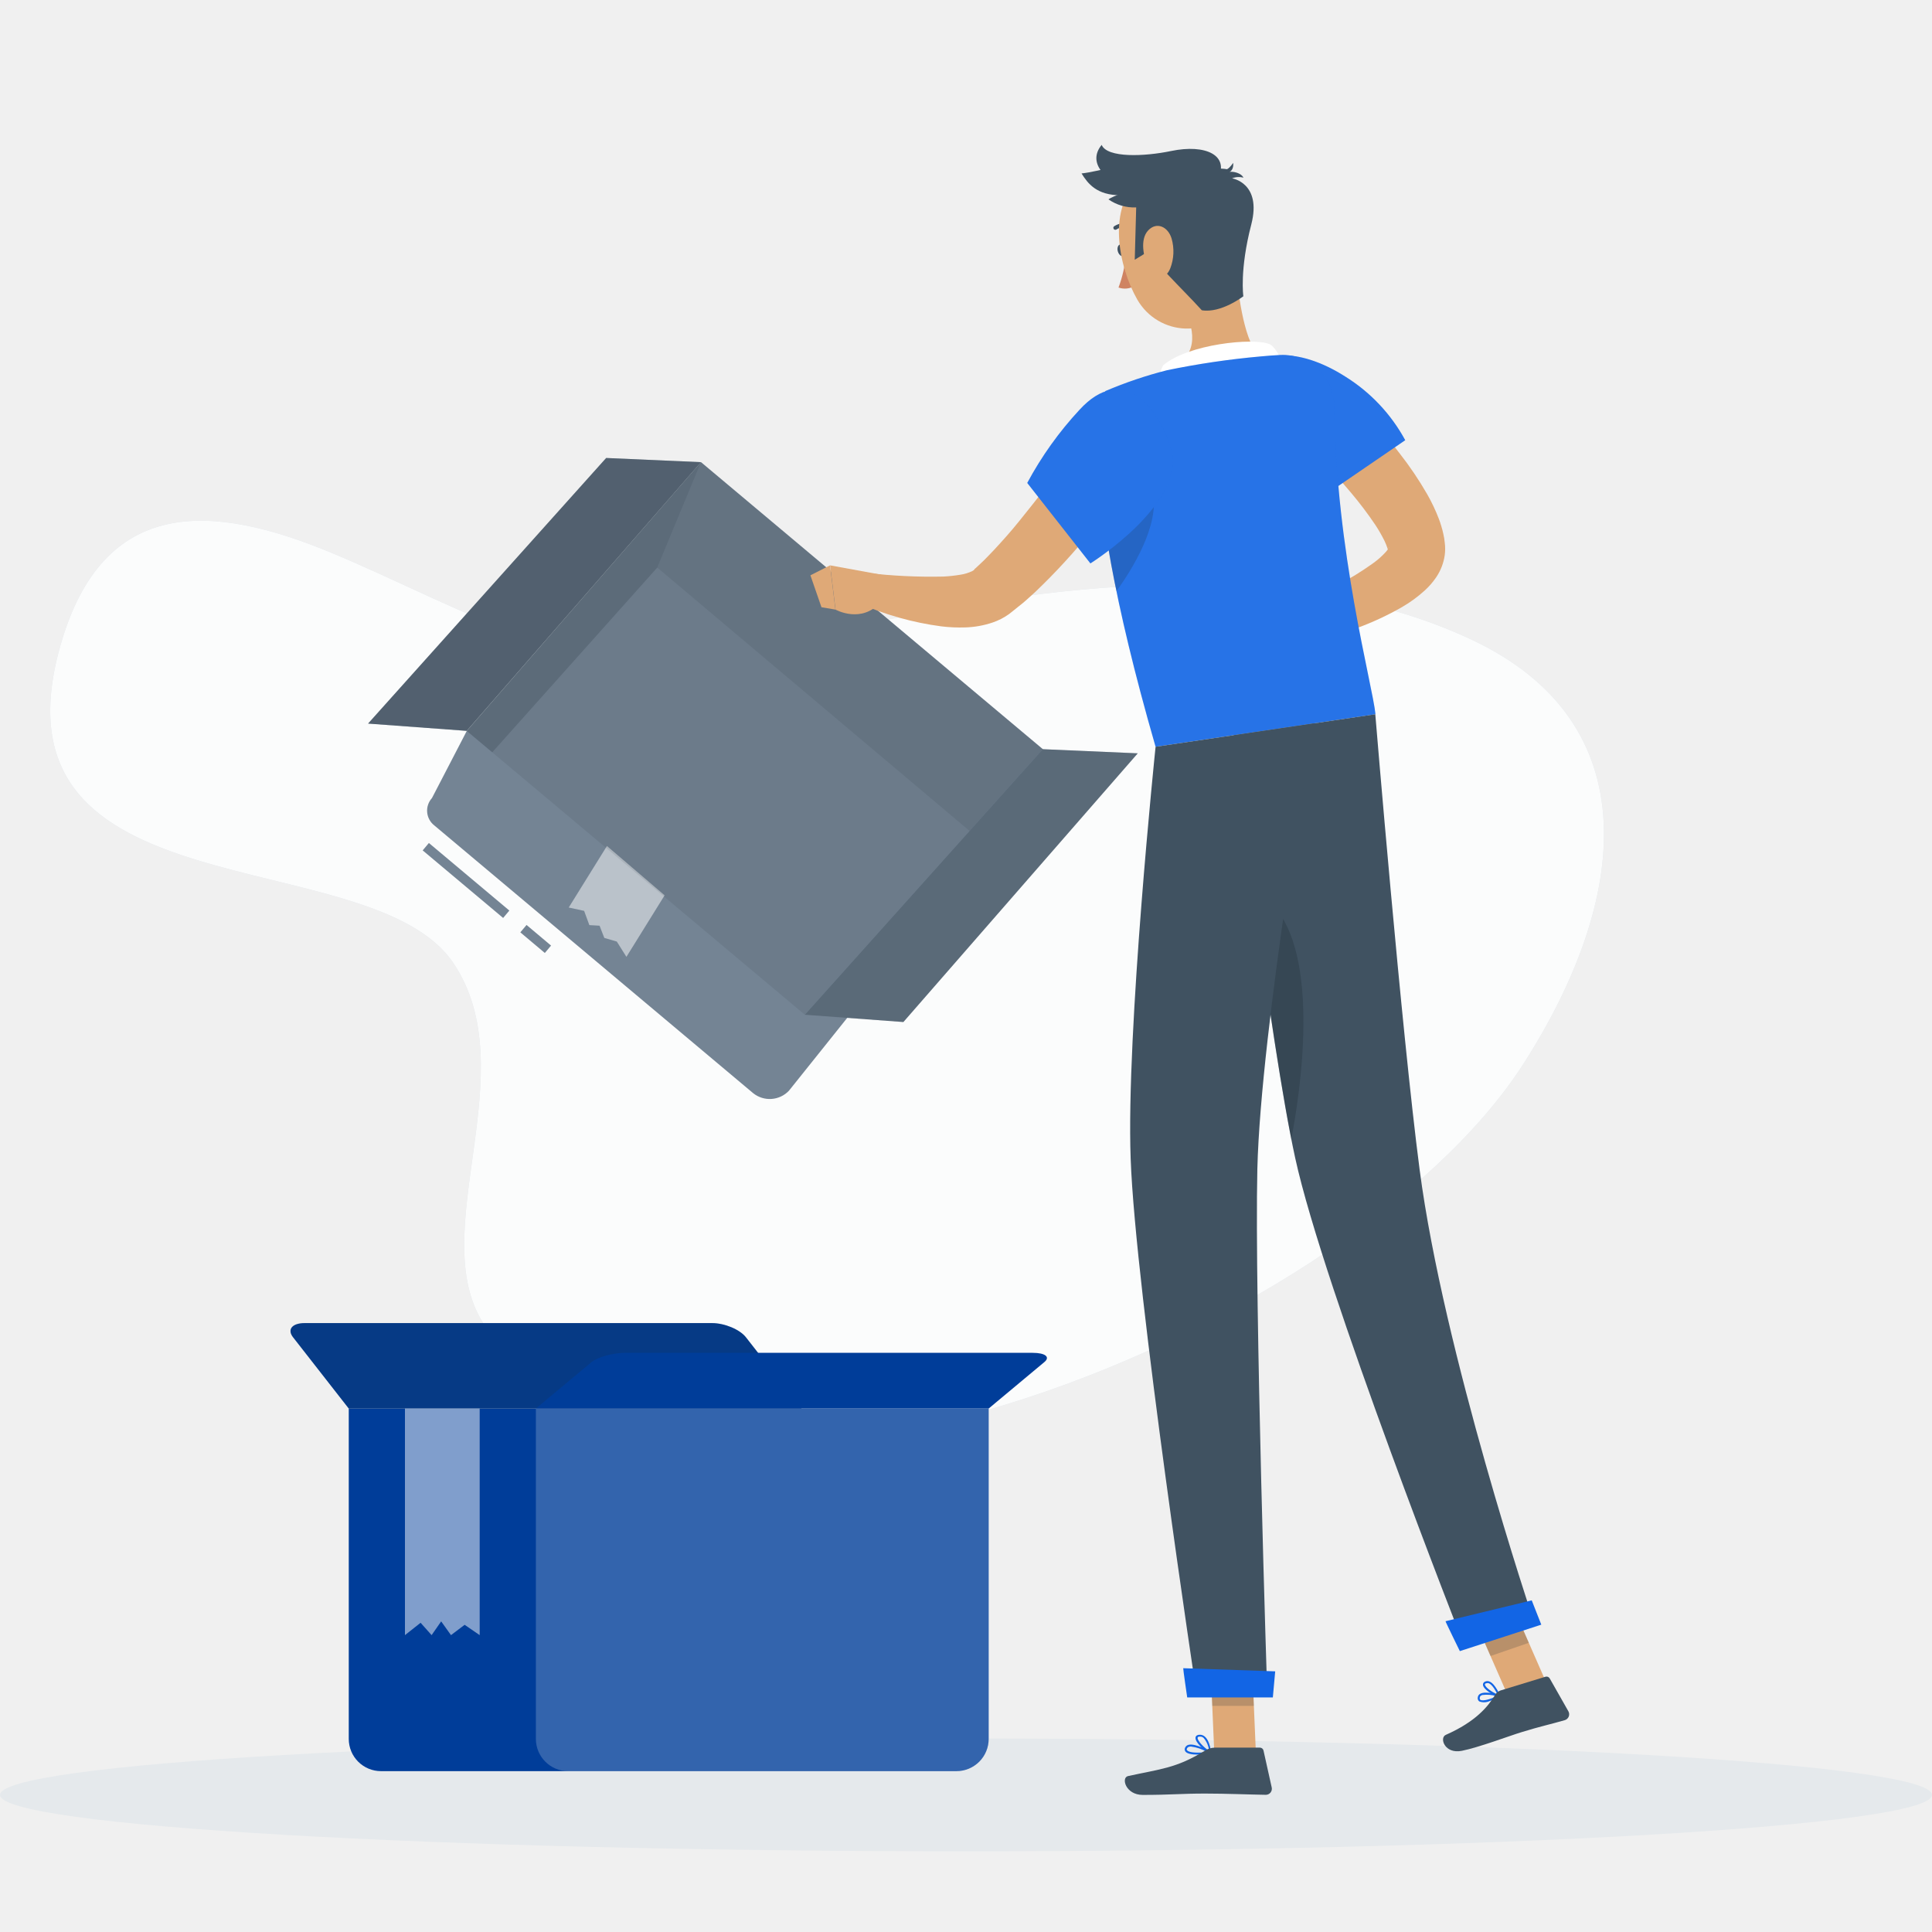
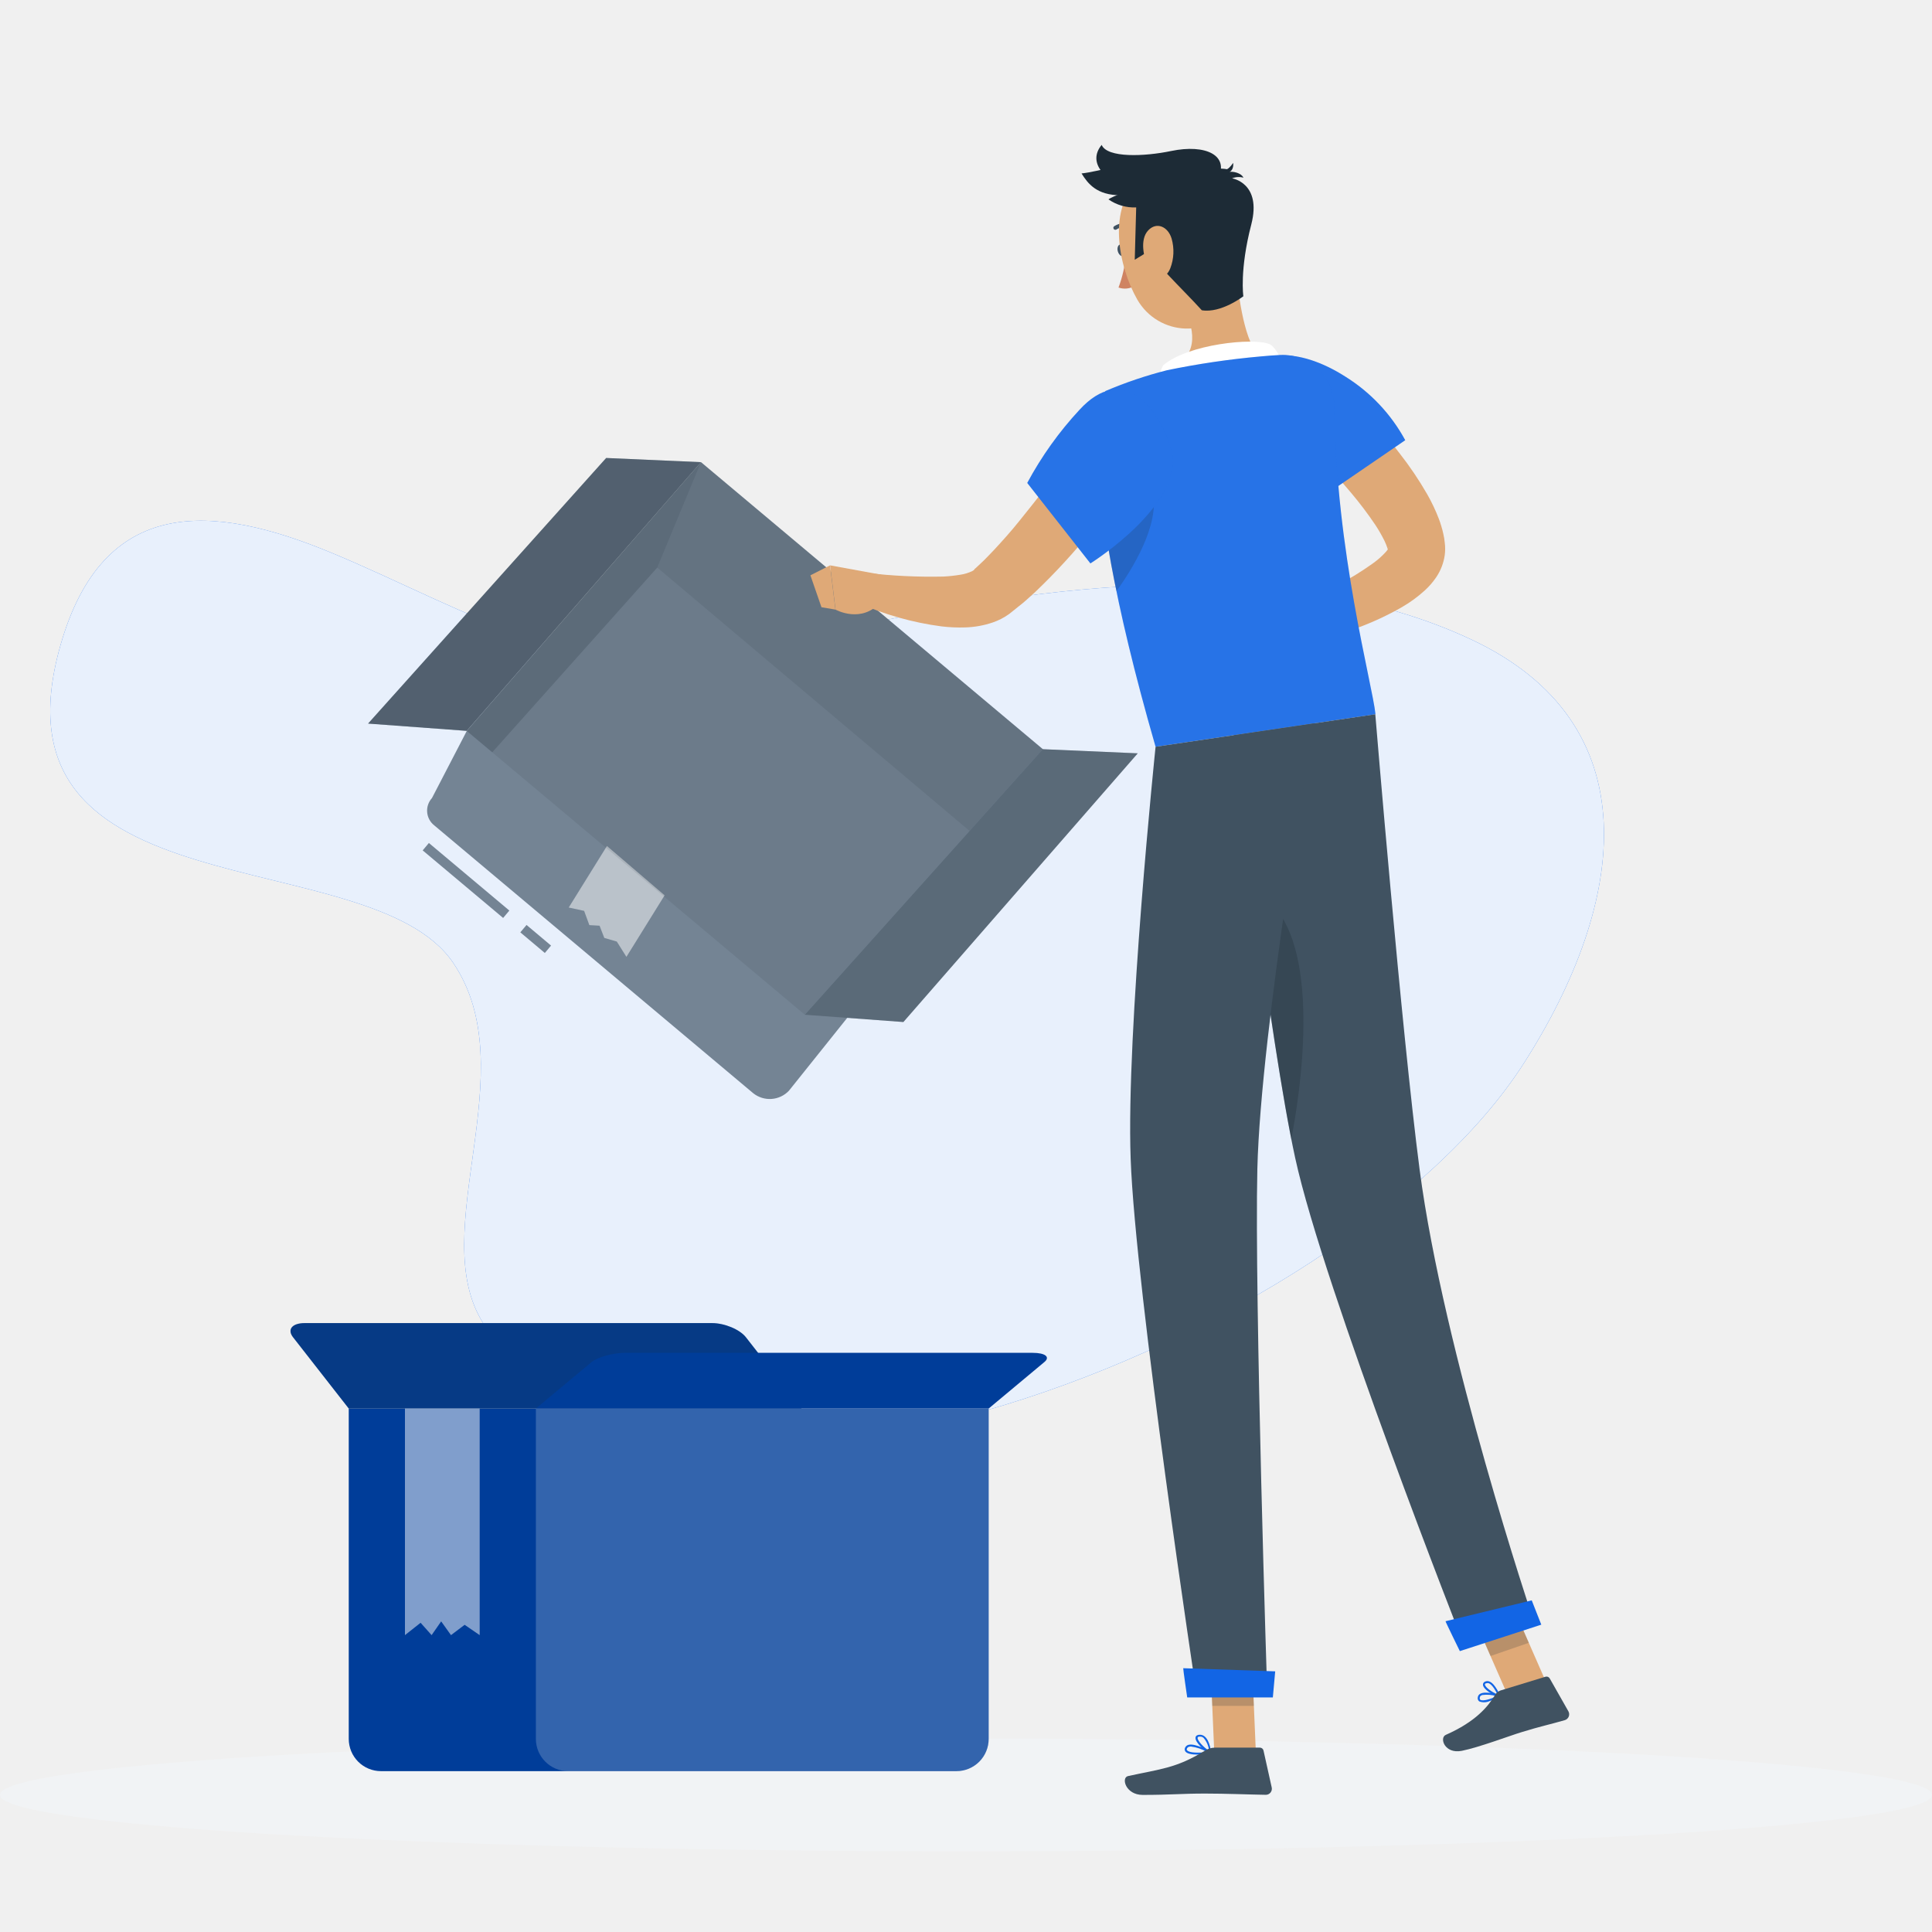
<svg xmlns="http://www.w3.org/2000/svg" width="200" height="200" viewBox="0 0 200 200" fill="none">
-   <path d="M84.073 65.874C84.971 65.685 85.862 65.486 86.745 65.276C108.52 60.258 133.421 57.349 152.303 66.199C170.813 74.869 168.539 93.245 157.713 110.121C139.182 139.003 69.003 166.411 50.065 137.043C43.943 127.553 54.495 110.843 46.903 99.656C38.259 86.917 -1.743 94.973 6.251 66.828C10.681 51.222 22.049 52.14 34.262 57.204C41.271 60.108 47.965 63.724 55.217 66.178C64.021 69.165 74.295 67.968 84.073 65.874Z" fill="#D5DCE1" />
-   <path opacity="0.9" d="M84.073 65.874C84.971 65.685 85.862 65.486 86.745 65.276C108.52 60.258 133.421 57.349 152.303 66.199C170.813 74.869 168.539 93.245 157.713 110.121C139.182 139.003 69.003 166.411 50.065 137.043C43.943 127.553 54.495 110.843 46.903 99.656C38.259 86.917 -1.743 94.973 6.251 66.828C10.681 51.222 22.049 52.14 34.262 57.204C41.271 60.108 47.965 63.724 55.217 66.178C64.021 69.165 74.295 67.968 84.073 65.874Z" fill="white" />
-   <path d="M100 191.647C155.228 191.647 200 189.033 200 185.808C200 182.584 155.228 179.97 100 179.97C44.772 179.97 0 182.584 0 185.808C0 189.033 44.772 191.647 100 191.647Z" fill="#E5E9EC" />
-   <path d="M36.103 145.811H102.346V180.011C102.346 180.449 102.26 180.883 102.092 181.288C101.925 181.693 101.679 182.061 101.369 182.371C101.059 182.68 100.691 182.926 100.286 183.094C99.882 183.262 99.448 183.348 99.009 183.348H39.44C39.001 183.348 38.567 183.262 38.163 183.094C37.758 182.926 37.39 182.68 37.08 182.371C36.77 182.061 36.524 181.693 36.357 181.288C36.189 180.883 36.103 180.449 36.103 180.011V145.811Z" fill="#003D99" />
+   <path d="M84.073 65.874C84.971 65.685 85.862 65.486 86.745 65.276C108.52 60.258 133.421 57.349 152.303 66.199C170.813 74.869 168.539 93.245 157.713 110.121C139.182 139.003 69.003 166.411 50.065 137.043C43.943 127.554 54.495 110.843 46.903 99.656C38.259 86.917 -1.743 94.973 6.251 66.828C10.681 51.222 22.049 52.14 34.262 57.204C41.271 60.108 47.965 63.724 55.217 66.178C64.021 69.165 74.295 67.968 84.073 65.874Z" fill="#1265E5" />
+   <path opacity="0.9" d="M84.073 65.874C84.971 65.685 85.862 65.486 86.745 65.276C108.52 60.258 133.421 57.349 152.303 66.199C170.813 74.869 168.539 93.245 157.713 110.121C139.182 139.003 69.003 166.411 50.065 137.043C43.943 127.554 54.495 110.843 46.903 99.656C38.259 86.917 -1.743 94.973 6.251 66.828C10.681 51.222 22.049 52.14 34.262 57.204C41.271 60.108 47.965 63.724 55.217 66.178C64.021 69.165 74.295 67.968 84.073 65.874Z" fill="white" />
+   <path d="M100 191.647C155.228 191.647 200 189.033 200 185.808C200 182.584 155.228 179.97 100 179.97C44.772 179.97 0 182.584 0 185.808C0 189.033 44.772 191.647 100 191.647Z" fill="#F1F3F5" />
+   <path d="M36.102 145.811H102.346V180.011C102.346 180.449 102.26 180.883 102.092 181.288C101.925 181.693 101.679 182.061 101.369 182.371C101.059 182.681 100.691 182.926 100.286 183.094C99.882 183.262 99.448 183.348 99.009 183.348H39.44C39.001 183.348 38.567 183.262 38.163 183.094C37.758 182.926 37.39 182.681 37.08 182.371C36.77 182.061 36.524 181.693 36.356 181.288C36.189 180.883 36.102 180.449 36.102 180.011V145.811Z" fill="#003D99" />
  <path d="M36.103 145.811H82.98L77.214 138.431C76.579 137.621 75.011 136.966 73.707 136.966H31.549C30.249 136.966 29.702 137.621 30.337 138.431L36.103 145.811Z" fill="#003D99" />
  <path opacity="0.2" d="M36.103 145.811H82.98L77.214 138.431C76.579 137.621 75.011 136.966 73.707 136.966H31.549C30.249 136.966 29.702 137.621 30.337 138.431L36.103 145.811Z" fill="#1D2B36" />
-   <path d="M102.346 145.811H55.474L61.241 140.999C61.875 140.483 63.443 140.045 64.748 140.045H106.9C108.205 140.045 108.747 140.473 108.113 140.999L102.346 145.811Z" fill="#003D99" />
-   <path opacity="0.2" d="M55.474 145.811H102.346V180.011C102.346 180.449 102.26 180.883 102.092 181.288C101.925 181.693 101.679 182.061 101.369 182.371C101.059 182.68 100.691 182.926 100.286 183.094C99.882 183.262 99.448 183.348 99.009 183.348H58.811C58.373 183.348 57.939 183.262 57.534 183.094C57.13 182.926 56.762 182.68 56.452 182.371C56.142 182.061 55.896 181.693 55.728 181.288C55.561 180.883 55.474 180.449 55.474 180.011V145.811Z" fill="white" />
+   <path d="M102.346 145.811H55.474L61.24 140.999C61.875 140.483 63.443 140.045 64.748 140.045H106.9C108.205 140.045 108.747 140.473 108.112 140.999L102.346 145.811Z" fill="#003D99" />
+   <path opacity="0.2" d="M55.474 145.811H102.346V180.011C102.346 180.449 102.26 180.883 102.092 181.288C101.925 181.693 101.679 182.061 101.369 182.371C101.059 182.681 100.691 182.926 100.286 183.094C99.882 183.262 99.448 183.348 99.009 183.348H58.811C58.373 183.348 57.939 183.262 57.534 183.094C57.13 182.926 56.762 182.681 56.452 182.371C56.142 182.061 55.896 181.693 55.728 181.288C55.561 180.883 55.474 180.449 55.474 180.011V145.811Z" fill="white" />
  <path opacity="0.5" d="M41.92 145.811V169.268L43.54 167.989L44.68 169.268L45.67 167.844L46.686 169.268L48.099 168.2L49.657 169.268V145.811H41.92Z" fill="white" />
  <path d="M52.406 94.643L44.077 87.649" stroke="#748494" stroke-miterlimit="10" />
-   <path d="M56.723 98.269L54.186 96.134" stroke="#748494" stroke-miterlimit="10" />
-   <path d="M81.675 112.906L109.154 78.562L72.567 47.843L48.326 75.658L44.716 82.616C44.536 82.813 44.4 83.046 44.315 83.298C44.229 83.551 44.197 83.819 44.22 84.084C44.242 84.35 44.32 84.608 44.447 84.843C44.574 85.077 44.748 85.283 44.958 85.447L77.966 113.164C78.503 113.596 79.183 113.81 79.871 113.762C80.559 113.714 81.203 113.409 81.675 112.906Z" fill="#748494" />
-   <path opacity="0.5" d="M62.83 87.577L58.874 93.947L60.468 94.292L61.009 95.767L62.067 95.829L62.557 97.093L63.851 97.469L64.847 99.053L68.802 92.683L62.83 87.577Z" fill="white" />
+   <path d="M56.723 98.269L54.185 96.134" stroke="#748494" stroke-miterlimit="10" />
+   <path d="M81.675 112.906L109.154 78.562L72.567 47.843L48.326 75.658L44.716 82.616C44.536 82.813 44.4 83.046 44.315 83.298C44.229 83.551 44.197 83.819 44.22 84.084C44.242 84.35 44.32 84.608 44.447 84.843C44.574 85.077 44.748 85.283 44.958 85.447L77.966 113.164C78.503 113.596 79.183 113.81 79.871 113.762C80.559 113.715 81.203 113.409 81.675 112.906Z" fill="#748494" />
+   <path opacity="0.5" d="M62.83 87.577L58.874 93.947L60.468 94.292L61.009 95.767L62.067 95.829L62.556 97.093L63.851 97.469L64.847 99.053L68.802 92.683L62.83 87.577Z" fill="white" />
  <path opacity="0.1" d="M107.958 77.556L83.315 105.046L48.311 75.658L72.567 47.843L107.958 77.556Z" fill="#1D2B36" />
-   <path d="M107.958 77.556L83.316 105.046L93.517 105.799L117.778 77.984L107.958 77.556Z" fill="#748494" />
-   <path opacity="0.3" d="M107.958 77.556L83.316 105.046L93.517 105.799L117.778 77.984L107.958 77.556Z" fill="#1D2B36" />
+   <path d="M107.958 77.556L83.315 105.046L93.517 105.799L117.778 77.984L107.958 77.556Z" fill="#748494" />
+   <path opacity="0.3" d="M107.958 77.556L83.315 105.046L93.517 105.799L117.778 77.984L107.958 77.556Z" fill="#1D2B36" />
  <path d="M62.752 47.41L38.104 74.905L48.311 75.658L72.567 47.843L62.752 47.41Z" fill="#748494" />
  <path opacity="0.4" d="M62.752 47.41L38.104 74.905L48.311 75.658L72.567 47.843L62.752 47.41Z" fill="#1D2B36" />
  <path opacity="0.1" d="M100.372 86.02L107.959 77.556L72.567 47.843L68.039 58.757L100.372 86.02Z" fill="#1D2B36" />
  <path opacity="0.2" d="M48.311 75.658L72.567 47.843L68.039 58.757L50.957 77.881L48.311 75.658Z" fill="#1D2B36" />
  <path d="M116.504 25.8C116.602 26.13 116.504 26.455 116.288 26.517C116.071 26.579 115.818 26.362 115.72 26.032C115.622 25.702 115.72 25.377 115.937 25.31C116.153 25.243 116.411 25.47 116.504 25.8Z" fill="#405261" />
  <path d="M116.54 26.45C116.443 27.585 116.189 28.701 115.787 29.766C116.063 29.862 116.356 29.896 116.646 29.867C116.937 29.837 117.217 29.745 117.468 29.596L116.54 26.45Z" fill="#CF8362" />
  <path d="M117.19 23.598C117.234 23.573 117.267 23.532 117.283 23.484C117.293 23.459 117.297 23.433 117.296 23.406C117.295 23.379 117.289 23.353 117.277 23.328C117.266 23.304 117.249 23.283 117.229 23.265C117.209 23.248 117.185 23.234 117.159 23.226C116.857 23.11 116.532 23.069 116.21 23.106C115.889 23.143 115.581 23.257 115.313 23.438C115.278 23.473 115.257 23.52 115.254 23.57C115.251 23.619 115.266 23.668 115.296 23.708C115.326 23.747 115.369 23.774 115.418 23.785C115.467 23.795 115.517 23.787 115.561 23.763C115.775 23.622 116.019 23.535 116.274 23.508C116.529 23.481 116.787 23.515 117.025 23.608C117.052 23.618 117.081 23.622 117.109 23.62C117.137 23.618 117.165 23.611 117.19 23.598Z" fill="#405261" />
-   <path d="M127.975 28.007C128.201 30.741 128.877 35.744 130.491 36.899C130.491 36.899 130.11 40.184 124.302 41.025C117.938 41.964 120.795 38.312 120.795 38.312C124.142 36.971 123.673 34.408 122.714 32.077L125.169 29.261C126.113 28.219 127.851 26.61 127.975 28.007Z" fill="#DFA977" />
-   <path d="M132.57 38.235C133.086 37.766 132.054 35.888 131.42 35.625C129.759 34.929 122.966 35.625 120.413 37.817C120.202 38.18 120.074 38.585 120.039 39.004C120.004 39.422 120.063 39.843 120.212 40.236L132.57 38.235Z" fill="white" />
-   <path d="M154.201 176.096C154.033 176.173 153.852 176.215 153.668 176.22C153.483 176.226 153.3 176.194 153.128 176.127C153.06 176.074 153.01 176 152.986 175.917C152.961 175.834 152.962 175.746 152.989 175.663C153.003 175.596 153.031 175.532 153.072 175.477C153.113 175.422 153.166 175.376 153.226 175.343C153.783 175.019 155.16 175.447 155.217 175.467C155.236 175.472 155.253 175.483 155.266 175.497C155.279 175.512 155.287 175.53 155.289 175.55C155.292 175.57 155.288 175.591 155.279 175.609C155.27 175.628 155.256 175.643 155.238 175.653C154.908 175.836 154.561 175.984 154.201 176.096ZM153.448 175.467L153.329 175.519C153.294 175.538 153.263 175.564 153.239 175.596C153.215 175.628 153.199 175.665 153.19 175.704C153.154 175.89 153.226 175.947 153.247 175.962C153.494 176.138 154.335 175.885 154.918 175.591C154.443 175.442 153.941 175.4 153.448 175.467Z" fill="#1265E5" />
-   <path d="M155.217 175.658C155.2 175.663 155.182 175.663 155.165 175.658C154.65 175.555 153.572 174.91 153.515 174.425C153.507 174.349 153.526 174.272 153.568 174.208C153.61 174.144 153.674 174.097 153.747 174.075C153.818 174.043 153.896 174.026 153.974 174.026C154.052 174.026 154.13 174.043 154.201 174.075C154.799 174.322 155.263 175.478 155.279 175.524C155.289 175.539 155.295 175.557 155.295 175.576C155.295 175.594 155.289 175.612 155.279 175.627C155.272 175.637 155.262 175.645 155.252 175.65C155.241 175.655 155.229 175.658 155.217 175.658ZM153.876 174.25C153.861 174.246 153.845 174.246 153.83 174.25C153.711 174.302 153.716 174.364 153.721 174.389C153.752 174.678 154.485 175.199 155.006 175.39C154.851 175.055 154.49 174.405 154.124 174.25C154.044 174.22 153.956 174.22 153.876 174.25Z" fill="#1265E5" />
+   <path d="M127.974 28.007C128.201 30.741 128.877 35.744 130.491 36.899C130.491 36.899 130.11 40.184 124.302 41.025C117.938 41.964 120.795 38.312 120.795 38.312C124.142 36.971 123.673 34.408 122.714 32.077L125.169 29.261C126.113 28.219 127.851 26.61 127.974 28.007Z" fill="#DFA977" />
+   <path d="M132.57 38.235C133.086 37.765 132.054 35.888 131.42 35.625C129.759 34.929 122.966 35.625 120.413 37.817C120.202 38.18 120.074 38.585 120.039 39.004C120.004 39.422 120.063 39.843 120.212 40.236L132.57 38.235Z" fill="white" />
+   <path d="M154.201 176.096C154.033 176.173 153.852 176.215 153.668 176.22C153.483 176.226 153.3 176.194 153.128 176.127C153.06 176.074 153.01 176 152.985 175.917C152.961 175.834 152.962 175.746 152.989 175.663C153.003 175.596 153.031 175.532 153.072 175.477C153.113 175.422 153.166 175.376 153.226 175.343C153.783 175.019 155.16 175.447 155.217 175.467C155.236 175.472 155.253 175.483 155.266 175.497C155.279 175.512 155.287 175.53 155.289 175.55C155.292 175.57 155.288 175.591 155.279 175.609C155.27 175.628 155.256 175.643 155.238 175.653C154.908 175.836 154.561 175.984 154.201 176.096ZM153.448 175.467L153.329 175.519C153.294 175.538 153.263 175.564 153.239 175.596C153.215 175.628 153.199 175.665 153.19 175.704C153.154 175.89 153.226 175.947 153.247 175.962C153.494 176.138 154.335 175.885 154.918 175.591C154.443 175.442 153.941 175.4 153.448 175.467Z" fill="#1265E5" />
+   <path d="M155.217 175.658C155.2 175.663 155.182 175.663 155.165 175.658C154.65 175.555 153.572 174.91 153.515 174.425C153.507 174.349 153.526 174.272 153.568 174.208C153.61 174.144 153.674 174.097 153.747 174.075C153.818 174.043 153.896 174.026 153.974 174.026C154.052 174.026 154.129 174.043 154.201 174.075C154.799 174.322 155.263 175.478 155.279 175.524C155.289 175.539 155.294 175.557 155.294 175.576C155.294 175.594 155.289 175.612 155.279 175.627C155.272 175.637 155.262 175.645 155.252 175.65C155.241 175.655 155.229 175.658 155.217 175.658ZM153.876 174.25C153.861 174.246 153.845 174.246 153.83 174.25C153.711 174.302 153.716 174.364 153.721 174.389C153.752 174.678 154.485 175.199 155.005 175.39C154.851 175.055 154.49 174.405 154.124 174.25C154.044 174.22 153.956 174.22 153.876 174.25Z" fill="#1265E5" />
  <path d="M123.973 181.636C123.421 181.636 122.89 181.558 122.709 181.311C122.663 181.246 122.638 181.169 122.638 181.089C122.638 181.01 122.663 180.932 122.709 180.867C122.744 180.808 122.79 180.755 122.844 180.714C122.899 180.672 122.962 180.642 123.029 180.625C123.746 180.434 125.252 181.29 125.314 181.326C125.333 181.335 125.348 181.351 125.358 181.369C125.368 181.388 125.371 181.41 125.368 181.431C125.364 181.452 125.354 181.471 125.339 181.486C125.324 181.5 125.304 181.509 125.283 181.512C124.851 181.593 124.412 181.634 123.973 181.636ZM123.292 180.8C123.226 180.798 123.159 180.806 123.096 180.826C123.013 180.844 122.941 180.894 122.895 180.965C122.823 181.094 122.848 181.156 122.895 181.192C123.096 181.471 124.184 181.476 124.958 181.362C124.444 181.069 123.878 180.878 123.292 180.8Z" fill="#1265E5" />
-   <path d="M125.272 181.517H125.231C124.715 181.285 123.684 180.351 123.761 179.867C123.761 179.753 123.864 179.609 124.143 179.583C124.243 179.572 124.345 179.582 124.442 179.612C124.539 179.642 124.628 179.692 124.705 179.758C125.257 180.207 125.37 181.368 125.375 181.414C125.378 181.432 125.376 181.45 125.368 181.466C125.361 181.483 125.349 181.497 125.334 181.507C125.315 181.517 125.293 181.521 125.272 181.517ZM124.241 179.774H124.179C123.993 179.774 123.983 179.867 123.978 179.887C123.931 180.181 124.633 180.919 125.159 181.233C125.114 180.741 124.915 180.276 124.591 179.903C124.495 179.817 124.369 179.771 124.241 179.774Z" fill="#1265E5" />
+   <path d="M125.272 181.517H125.231C124.715 181.285 123.683 180.352 123.761 179.867C123.761 179.753 123.864 179.609 124.142 179.583C124.243 179.572 124.345 179.582 124.442 179.612C124.539 179.642 124.628 179.692 124.705 179.758C125.257 180.207 125.37 181.368 125.375 181.414C125.378 181.432 125.376 181.45 125.368 181.467C125.361 181.483 125.349 181.497 125.334 181.507C125.315 181.517 125.293 181.521 125.272 181.517ZM124.24 179.774H124.179C123.993 179.774 123.983 179.867 123.977 179.887C123.931 180.181 124.632 180.919 125.159 181.233C125.114 180.741 124.915 180.276 124.591 179.903C124.495 179.817 124.369 179.771 124.24 179.774Z" fill="#1265E5" />
  <path d="M130.007 181.414H125.7L125.272 171.45H129.579L130.007 181.414Z" fill="#DFA977" />
-   <path d="M160.256 174.611L156.29 175.978L152.174 166.586L156.14 165.219L160.256 174.611Z" fill="#DFA977" />
-   <path d="M155.346 174.993L159.988 173.574C160.07 173.549 160.158 173.553 160.238 173.585C160.318 173.617 160.384 173.675 160.426 173.75L162.36 177.154C162.407 177.237 162.434 177.33 162.439 177.425C162.445 177.52 162.429 177.615 162.393 177.703C162.357 177.792 162.301 177.871 162.23 177.934C162.16 177.998 162.075 178.045 161.984 178.072C160.359 178.541 159.549 178.686 157.517 179.31C156.264 179.691 153.107 180.888 151.328 181.244C149.549 181.6 148.976 179.898 149.667 179.593C152.762 178.227 154.031 176.674 154.768 175.467C154.897 175.244 155.102 175.076 155.346 174.993Z" fill="#405261" />
-   <path d="M125.731 180.914H130.43C130.515 180.915 130.597 180.944 130.663 180.998C130.73 181.051 130.776 181.125 130.796 181.208L131.647 185.035C131.668 185.127 131.668 185.223 131.646 185.315C131.625 185.407 131.583 185.493 131.523 185.567C131.464 185.64 131.388 185.699 131.302 185.739C131.216 185.779 131.122 185.799 131.028 185.798C129.331 185.772 126.902 185.669 124.751 185.669C122.26 185.669 121.213 185.808 118.289 185.808C116.525 185.808 116.035 184.024 116.772 183.859C120.14 183.121 121.785 183.044 124.694 181.249C125.003 181.045 125.361 180.929 125.731 180.914Z" fill="#405261" />
-   <path d="M138.238 39.643C139.492 40.793 140.575 41.943 141.699 43.145C142.824 44.346 143.865 45.59 144.876 46.915C145.932 48.262 146.89 49.682 147.744 51.165C148.21 51.982 148.614 52.834 148.951 53.713C149.038 53.955 149.126 54.187 149.198 54.45C149.283 54.716 149.353 54.986 149.41 55.26L149.497 55.688L149.559 56.163C149.617 56.597 149.617 57.038 149.559 57.472C149.441 58.293 149.138 59.076 148.672 59.763C148.333 60.264 147.934 60.722 147.486 61.129C146.765 61.783 145.977 62.359 145.134 62.847C143.65 63.696 142.097 64.419 140.492 65.008C137.448 66.138 134.31 67.001 131.116 67.587L130.213 64.492C133.014 63.28 135.85 61.97 138.465 60.572C139.738 59.904 140.963 59.15 142.132 58.313C142.619 57.967 143.067 57.57 143.468 57.127C143.59 56.996 143.693 56.849 143.773 56.689C143.814 56.601 143.772 56.611 143.721 56.797C143.685 57.142 143.69 56.874 143.607 56.689C143.582 56.601 143.535 56.482 143.489 56.369C143.442 56.255 143.386 56.126 143.329 56.003C143.05 55.44 142.738 54.894 142.395 54.368C141.599 53.185 140.738 52.047 139.817 50.959C138.868 49.834 137.867 48.715 136.841 47.616C135.814 46.518 134.736 45.409 133.746 44.388L138.238 39.643Z" fill="#DFA977" />
+   <path d="M160.256 174.611L156.289 175.978L152.174 166.586L156.14 165.219L160.256 174.611Z" fill="#DFA977" />
+   <path d="M155.346 174.993L159.988 173.574C160.07 173.549 160.158 173.553 160.238 173.585C160.317 173.617 160.384 173.675 160.426 173.75L162.36 177.154C162.407 177.237 162.434 177.33 162.439 177.425C162.445 177.52 162.429 177.615 162.393 177.704C162.357 177.792 162.301 177.871 162.23 177.934C162.16 177.998 162.075 178.045 161.984 178.072C160.359 178.541 159.549 178.686 157.517 179.31C156.264 179.691 153.107 180.888 151.328 181.244C149.549 181.6 148.976 179.898 149.667 179.593C152.762 178.227 154.031 176.674 154.768 175.467C154.897 175.244 155.102 175.076 155.346 174.993Z" fill="#405261" />
+   <path d="M125.731 180.914H130.43C130.515 180.915 130.597 180.944 130.663 180.998C130.73 181.051 130.776 181.125 130.796 181.208L131.647 185.035C131.668 185.127 131.668 185.223 131.646 185.315C131.625 185.407 131.583 185.493 131.523 185.567C131.463 185.64 131.388 185.699 131.302 185.739C131.216 185.779 131.122 185.799 131.028 185.798C129.331 185.772 126.902 185.669 124.751 185.669C122.26 185.669 121.213 185.808 118.289 185.808C116.525 185.808 116.035 184.024 116.772 183.859C120.14 183.121 121.785 183.044 124.694 181.249C125.003 181.045 125.361 180.929 125.731 180.914Z" fill="#405261" />
+   <path d="M138.238 39.643C139.492 40.793 140.575 41.943 141.699 43.145C142.824 44.346 143.865 45.59 144.876 46.915C145.932 48.262 146.89 49.682 147.744 51.165C148.21 51.982 148.614 52.834 148.951 53.713C149.038 53.955 149.126 54.187 149.198 54.45C149.283 54.716 149.353 54.986 149.41 55.26L149.497 55.688L149.559 56.163C149.617 56.597 149.617 57.038 149.559 57.472C149.441 58.293 149.138 59.076 148.672 59.763C148.333 60.264 147.934 60.722 147.486 61.129C146.765 61.783 145.977 62.359 145.134 62.847C143.65 63.696 142.097 64.418 140.492 65.008C137.448 66.138 134.31 67.001 131.116 67.587L130.213 64.492C133.014 63.28 135.85 61.97 138.465 60.572C139.738 59.904 140.963 59.15 142.132 58.313C142.619 57.967 143.067 57.57 143.468 57.127C143.59 56.996 143.693 56.849 143.772 56.689C143.814 56.601 143.772 56.611 143.721 56.797C143.685 57.142 143.69 56.874 143.607 56.689C143.582 56.601 143.535 56.482 143.489 56.369C143.442 56.255 143.386 56.126 143.329 56.003C143.05 55.44 142.738 54.894 142.395 54.368C141.599 53.185 140.738 52.047 139.817 50.959C138.868 49.834 137.867 48.715 136.841 47.616C135.814 46.518 134.736 45.409 133.746 44.388L138.238 39.643Z" fill="#DFA977" />
  <path d="M131.394 64.002L127.335 65.23L129.944 69.521C129.944 69.521 132.343 68.53 132.874 66.493L131.394 64.002Z" fill="#DFA977" />
  <path d="M125.695 66.751L127.294 70.289L129.919 69.526L127.31 65.23L125.695 66.751Z" fill="#DFA977" />
-   <path d="M128.728 40.808C128.341 44.934 137.067 51.319 137.067 51.319L145.469 45.569C144.01 42.878 141.877 40.612 139.28 38.993C134.463 35.909 129.212 35.682 128.728 40.808Z" fill="#1265E5" />
+   <path d="M128.727 40.808C128.341 44.934 137.067 51.319 137.067 51.319L145.469 45.569C144.01 42.878 141.877 40.612 139.28 38.993C134.463 35.909 129.212 35.682 128.727 40.808Z" fill="#1265E5" />
  <g opacity="0.3">
-     <path opacity="0.3" d="M128.728 40.808C128.341 44.934 137.067 51.319 137.067 51.319L145.469 45.569C144.01 42.878 141.877 40.612 139.28 38.993C134.463 35.909 129.212 35.682 128.728 40.808Z" fill="white" />
+     <path opacity="0.3" d="M128.727 40.808C128.341 44.934 137.067 51.319 137.067 51.319L145.469 45.569C144.01 42.878 141.877 40.612 139.28 38.993C134.463 35.909 129.212 35.682 128.727 40.808Z" fill="white" />
  </g>
  <path d="M114.442 40.478C114.442 40.478 110.671 46.265 119.625 77.303L142.39 73.941C142.071 70.794 138.264 57.07 138.135 42.067C138.13 41.342 137.978 40.626 137.689 39.962C137.399 39.298 136.978 38.699 136.451 38.203C135.923 37.706 135.301 37.321 134.621 37.071C133.94 36.821 133.217 36.712 132.493 36.749C131.833 36.785 131.152 36.832 130.477 36.899C127.227 37.189 123.996 37.666 120.801 38.328C118.629 38.88 116.503 39.599 114.442 40.478Z" fill="#1265E5" />
  <g opacity="0.3">
    <path opacity="0.3" d="M114.442 40.478C114.442 40.478 110.671 46.265 119.625 77.303L142.39 73.941C142.071 70.794 138.264 57.07 138.135 42.067C138.13 41.342 137.978 40.626 137.689 39.962C137.399 39.298 136.978 38.699 136.451 38.203C135.923 37.706 135.301 37.321 134.621 37.071C133.94 36.821 133.217 36.712 132.493 36.749C131.833 36.785 131.152 36.832 130.477 36.899C127.227 37.189 123.996 37.666 120.801 38.328C118.629 38.88 116.503 39.599 114.442 40.478Z" fill="white" />
  </g>
  <path opacity="0.2" d="M113.884 50.453L113.962 50.365L119.315 50.84C120.13 54.295 117.149 59.01 115.576 61.196C114.819 57.648 114.254 54.062 113.884 50.453Z" fill="#1D2B36" />
  <path opacity="0.2" d="M125.272 171.455L125.494 176.592H129.801L129.579 171.455H125.272Z" fill="#1D2B36" />
  <path opacity="0.2" d="M156.14 165.219L152.174 166.586L154.299 171.429L158.265 170.062L156.14 165.219Z" fill="#1D2B36" />
  <path d="M127.413 21.839C128.362 26.001 129.125 28.389 127.676 31.122C125.499 35.192 119.898 34.8 117.727 31.004C115.772 27.584 114.544 21.354 118.072 18.548C118.845 17.928 119.764 17.514 120.741 17.348C121.719 17.181 122.722 17.267 123.658 17.596C124.593 17.925 125.428 18.488 126.085 19.23C126.742 19.973 127.199 20.871 127.413 21.839Z" fill="#DFA977" />
-   <path d="M119.052 25.919L117.469 26.888L117.618 21.473C116.597 21.517 115.59 21.225 114.751 20.642C115.323 20.096 124.235 16.975 127.015 17.517C127.304 17.398 127.655 16.862 127.655 16.862C127.655 16.862 127.763 17.538 127.294 17.795C127.634 17.728 128.485 17.893 128.723 18.394C128.332 18.287 127.917 18.311 127.541 18.461C127.541 18.461 130.636 18.93 129.537 23.221C128.305 27.951 128.712 30.669 128.712 30.669C128.712 30.669 126.412 32.448 124.411 32.118C122.276 29.766 119.191 26.94 119.052 25.919Z" fill="#405261" />
-   <path d="M116.02 20.214C113.508 20.214 112.605 18.987 111.961 17.955C113.766 17.765 117.526 16.604 120.316 16.408C123.106 16.212 126.165 16.733 125.241 17.955C124.318 19.178 116.02 20.214 116.02 20.214Z" fill="#405261" />
-   <path d="M116.572 19.095C114.509 18.806 112.497 16.862 114.044 15C114.617 16.367 118.48 16.207 121.224 15.634C124.834 14.881 127.335 16.099 126.056 18.559C125.355 19.905 116.572 19.095 116.572 19.095Z" fill="#405261" />
+   <path d="M119.052 25.919L117.469 26.888L117.618 21.473C116.597 21.517 115.59 21.225 114.751 20.642C115.323 20.096 124.235 16.975 127.015 17.517C127.304 17.398 127.655 16.862 127.655 16.862C127.655 16.862 127.763 17.538 127.294 17.795C127.634 17.728 128.485 17.893 128.722 18.394C128.332 18.287 127.917 18.311 127.541 18.461C127.541 18.461 130.636 18.93 129.537 23.221C128.305 27.951 128.712 30.669 128.712 30.669C128.712 30.669 126.412 32.448 124.411 32.118C122.275 29.766 119.191 26.94 119.052 25.919Z" fill="#1D2B36" />
+   <path d="M116.02 20.214C113.508 20.214 112.605 18.987 111.961 17.955C113.766 17.765 117.526 16.604 120.316 16.408C123.106 16.212 126.165 16.733 125.241 17.955C124.318 19.178 116.02 20.214 116.02 20.214Z" fill="#1D2B36" />
+   <path d="M116.572 19.095C114.509 18.806 112.497 16.862 114.044 15C114.617 16.367 118.48 16.207 121.224 15.634C124.834 14.881 127.335 16.099 126.056 18.559C125.355 19.905 116.572 19.095 116.572 19.095Z" fill="#1D2B36" />
  <path d="M121.281 24.686C121.576 25.704 121.529 26.791 121.146 27.78C120.631 29.075 119.486 28.812 118.887 27.693C118.372 26.661 117.98 24.789 118.856 23.855C119.733 22.922 120.909 23.463 121.281 24.686Z" fill="#DFA977" />
-   <path d="M127.702 76.112C127.702 76.112 131.394 107.547 134.076 119.864C137.011 133.356 151.488 170.14 151.488 170.14L158.709 167.643C158.709 167.643 149.425 139.947 146.96 121.086C145.067 106.603 142.37 73.941 142.37 73.941L127.702 76.112Z" fill="#405261" />
+   <path d="M127.702 76.112C127.702 76.112 131.394 107.547 134.076 119.864C137.011 133.356 151.488 170.139 151.488 170.139L158.709 167.643C158.709 167.643 149.425 139.947 146.96 121.086C145.067 106.603 142.37 73.941 142.37 73.941L127.702 76.112Z" fill="#405261" />
  <path d="M149.641 167.829C149.605 167.829 151.122 170.923 151.122 170.923L159.554 168.185L158.564 165.668L149.641 167.829Z" fill="#1265E5" />
  <path opacity="0.3" d="M129.739 92.24C130.894 100.977 132.374 111.323 133.674 117.929C135.587 107.805 136.036 95.02 129.739 92.24Z" fill="#1D2B36" />
-   <path d="M119.625 77.303C119.625 77.303 116.561 106.836 117.046 119.956C117.531 133.603 123.905 175.596 123.905 175.596H131.193C131.193 175.596 129.852 134.398 130.161 120.998C130.517 106.387 135.995 74.885 135.995 74.885L119.625 77.303Z" fill="#405261" />
+   <path d="M119.624 77.303C119.624 77.303 116.561 106.836 117.046 119.956C117.53 133.603 123.905 175.596 123.905 175.596H131.193C131.193 175.596 129.852 134.398 130.161 120.998C130.517 106.387 135.995 74.885 135.995 74.885L119.624 77.303Z" fill="#405261" />
  <path d="M122.487 172.692C122.456 172.692 122.899 175.715 122.899 175.715H131.765L132.008 173.017L122.487 172.692Z" fill="#1265E5" />
-   <path d="M118.211 47.73C117.407 49.009 116.592 50.159 115.746 51.34C114.9 52.521 114.013 53.661 113.111 54.796C111.271 57.097 109.277 59.272 107.143 61.305C106.566 61.82 106.034 62.336 105.41 62.805L104.957 63.172L104.73 63.352C104.647 63.419 104.611 63.455 104.441 63.579C103.93 63.944 103.369 64.232 102.775 64.435C101.855 64.749 100.894 64.923 99.923 64.951C99.101 64.978 98.279 64.942 97.463 64.843C94.48 64.451 91.569 63.628 88.824 62.398L89.716 59.303C92.355 59.617 95.012 59.744 97.669 59.685C98.257 59.654 98.842 59.591 99.422 59.494C99.86 59.43 100.285 59.298 100.681 59.102C100.805 59.035 100.872 58.968 100.856 58.953C100.841 58.937 100.923 58.886 100.97 58.839L101.145 58.679L101.491 58.354C101.955 57.942 102.393 57.442 102.847 56.988C103.739 56.028 104.626 55.043 105.467 53.996C106.308 52.949 107.159 51.897 107.984 50.814C108.809 49.731 109.609 48.632 110.413 47.534C111.218 46.435 112.002 45.28 112.744 44.212L118.211 47.73Z" fill="#DFA977" />
+   <path d="M118.212 47.73C117.407 49.009 116.592 50.159 115.746 51.34C114.9 52.521 114.013 53.661 113.111 54.796C111.271 57.097 109.277 59.272 107.143 61.305C106.566 61.82 106.035 62.336 105.41 62.805L104.957 63.172L104.73 63.352C104.647 63.419 104.611 63.455 104.441 63.579C103.93 63.944 103.369 64.232 102.775 64.435C101.855 64.749 100.894 64.923 99.923 64.951C99.101 64.978 98.279 64.942 97.463 64.843C94.48 64.451 91.569 63.628 88.824 62.398L89.716 59.303C92.355 59.617 95.012 59.744 97.669 59.685C98.257 59.654 98.842 59.591 99.422 59.494C99.86 59.43 100.285 59.298 100.681 59.102C100.805 59.035 100.872 58.968 100.856 58.953C100.841 58.937 100.923 58.886 100.97 58.839L101.145 58.679L101.491 58.354C101.955 57.942 102.393 57.442 102.847 56.988C103.739 56.028 104.627 55.043 105.467 53.996C106.308 52.949 107.159 51.897 107.984 50.814C108.809 49.731 109.609 48.632 110.413 47.534C111.218 46.435 112.002 45.28 112.745 44.212L118.212 47.73Z" fill="#DFA977" />
  <path d="M121.208 46.363C122.941 52.036 112.878 58.324 112.878 58.324L106.339 49.994C107.813 47.248 109.633 44.701 111.754 42.418C116.205 37.575 119.887 42.046 121.208 46.363Z" fill="#1265E5" />
  <g opacity="0.3">
    <path opacity="0.3" d="M121.208 46.363C122.941 52.036 112.878 58.324 112.878 58.324L106.339 49.994C107.813 47.248 109.633 44.701 111.754 42.418C116.205 37.575 119.887 42.046 121.208 46.363Z" fill="white" />
  </g>
-   <path d="M91.232 59.494L85.936 58.525L86.493 63.105C86.493 63.105 89.247 64.652 91.243 62.233L91.232 59.494Z" fill="#DFA977" />
+   <path d="M91.232 59.494L85.935 58.525L86.492 63.105C86.492 63.105 89.247 64.652 91.243 62.233L91.232 59.494Z" fill="#DFA977" />
  <path d="M83.893 59.556L85.038 62.862L86.482 63.105L85.925 58.525L83.893 59.556Z" fill="#DFA977" />
</svg>
